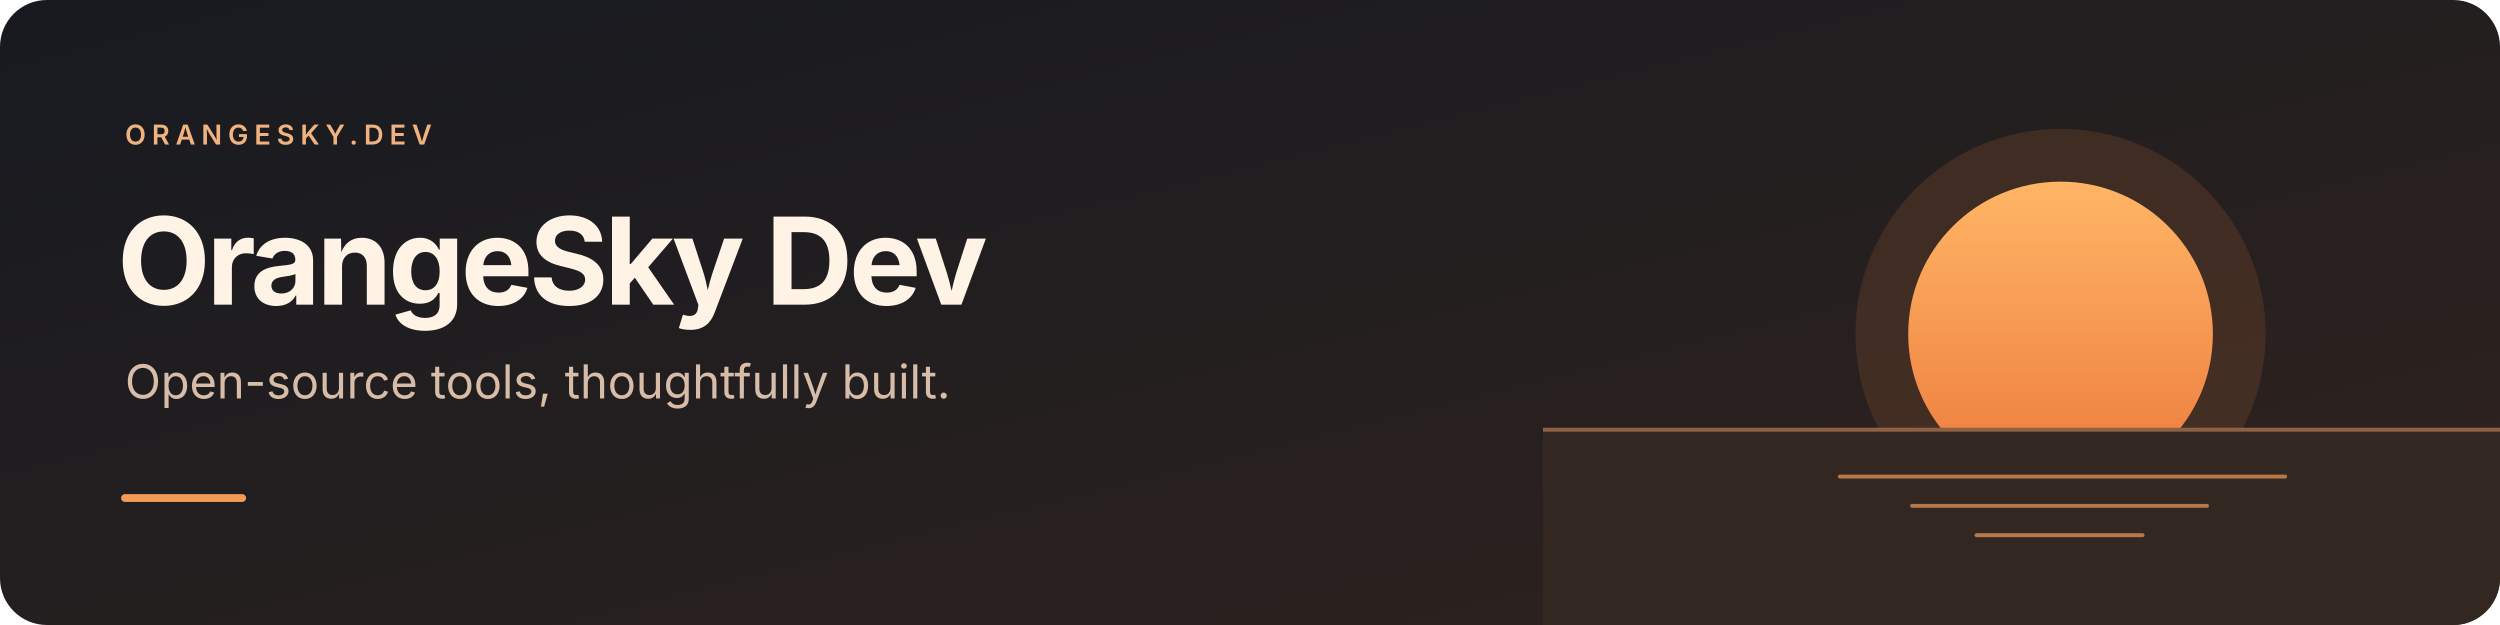
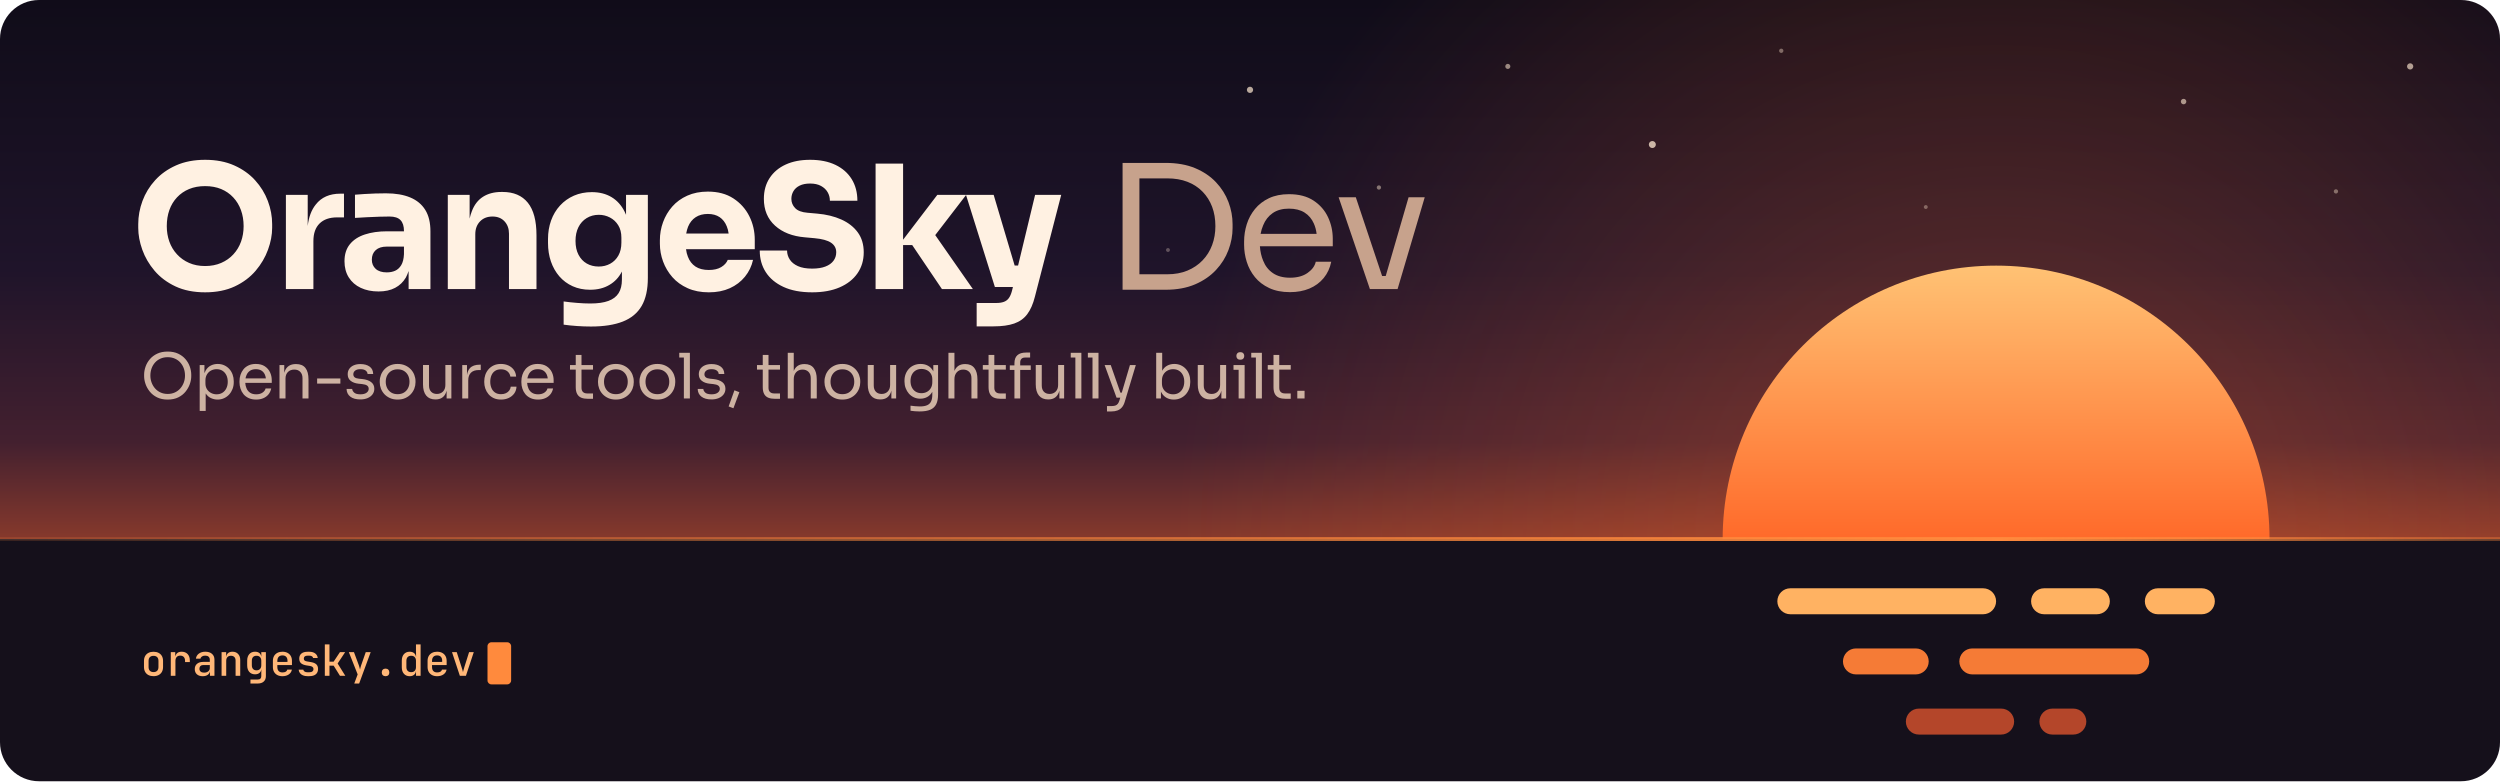
- <svg xmlns="http://www.w3.org/2000/svg" width="1280" height="320" viewBox="0 0 1280 320" role="img" aria-labelledby="title desc">
+ <svg xmlns="http://www.w3.org/2000/svg" width="1280" height="400" viewBox="0 0 1280 400" role="img" aria-labelledby="title desc">
  <defs>
-     <linearGradient id="sky" x1="0" y1="0" x2="1" y2="1">
-       <stop offset="0" stop-color="#171a20" />
-       <stop offset="1" stop-color="#30231f" />
+     <linearGradient id="sky" x1="0" y1="0" x2="0" y2="276" gradientUnits="userSpaceOnUse">
+       <stop offset="0" stop-color="#100c19" />
+       <stop offset="0.5" stop-color="#1f142a" />
+       <stop offset="0.82" stop-color="#43202f" />
+       <stop offset="1" stop-color="#86392c" />
    </linearGradient>
-     <linearGradient id="sun" x1="0" y1="0" x2="0" y2="1">
-       <stop offset="0" stop-color="#ffb566" />
-       <stop offset="1" stop-color="#ed7a3c" />
+     <radialGradient id="glow" cx="1022" cy="276" r="420" gradientUnits="userSpaceOnUse">
+       <stop offset="0" stop-color="#ff6a2a" stop-opacity="0.32" />
+       <stop offset="1" stop-color="#ff6a2a" stop-opacity="0" />
+     </radialGradient>
+     <linearGradient id="sun" x1="0" y1="136" x2="0" y2="276" gradientUnits="userSpaceOnUse">
+       <stop offset="0" stop-color="#ffc274" />
+       <stop offset="1" stop-color="#ff6a2a" />
+     </linearGradient>
+     <linearGradient id="horizon" x1="0" y1="0" x2="1280" y2="0" gradientUnits="userSpaceOnUse">
+       <stop offset="0" stop-color="#ff8a3d" stop-opacity="0.15" />
+       <stop offset="0.8" stop-color="#ff8a3d" stop-opacity="1" />
+       <stop offset="1" stop-color="#ff8a3d" stop-opacity="0.35" />
    </linearGradient>
    <clipPath id="frame">
-       <rect width="1280" height="320" rx="24" />
+       <rect width="1280" height="400" rx="20" />
    </clipPath>
  </defs>
  <g clip-path="url(#frame)">
-     <rect width="1280" height="320" fill="url(#sky)" />
-     <circle cx="1055" cy="171" r="105" fill="#b96838" opacity="0.18" />
-     <circle cx="1055" cy="171" r="78" fill="url(#sun)" />
-     <path d="M790 220 H1280 V320 H790 Z" fill="#322821" />
-     <path d="M790 220 H1280" stroke="#8e6144" stroke-width="2" />
-     <path d="M942 244 H1170 M979 259 H1130 M1012 274 H1097" fill="none" stroke="#b87847" stroke-width="2" stroke-linecap="round" />
-     <g font-family="Segoe UI, Inter, Arial, sans-serif">
-       <text x="64" y="74" fill="#f0b27f" font-size="14" font-weight="600" letter-spacing="3">ORANGESKY.DEV</text>
-       <text x="60" y="156" fill="#fff3e6" font-size="62" font-weight="650" letter-spacing="-2">OrangeSky Dev</text>
-       <text x="64" y="204" fill="#d7bda8" font-size="24">Open-source tools, thoughtfully built.</text>
-       <path d="M64 255 H124" stroke="#f39a56" stroke-width="4" stroke-linecap="round" />
+     <rect width="1280" height="276" fill="url(#sky)" />
+     <rect width="1280" height="276" fill="url(#glow)" />
+     <g fill="#ffe9d2">
+       <circle cx="640" cy="46" r="1.6" opacity="0.7" />
+       <circle cx="706" cy="96" r="1.1" opacity="0.45" />
+       <circle cx="772" cy="34" r="1.3" opacity="0.55" />
+       <circle cx="846" cy="74" r="1.8" opacity="0.75" />
+       <circle cx="912" cy="26" r="1.1" opacity="0.4" />
+       <circle cx="1118" cy="52" r="1.4" opacity="0.6" />
+       <circle cx="1196" cy="98" r="1.1" opacity="0.4" />
+       <circle cx="1234" cy="34" r="1.6" opacity="0.65" />
+       <circle cx="986" cy="106" r="1" opacity="0.35" />
+       <circle cx="598" cy="128" r="1" opacity="0.3" />
    </g>
+     <path d="M882 276A140 140 0 0 1 1162 276Z" fill="url(#sun)" />
+     <rect y="276" width="1280" height="124" fill="#15101b" />
+     <rect y="275" width="1280" height="2" fill="url(#horizon)" />
+     <rect x="910" y="301.2" width="112" height="13.3" rx="6.65" fill="#ffb262" />
+     <rect x="1039.92" y="301.2" width="40.32" height="13.3" rx="6.65" fill="#ffb262" />
+     <rect x="1098.16" y="301.2" width="35.84" height="13.3" rx="6.65" fill="#ffb262" />
+     <rect x="943.6" y="332" width="43.9" height="13.3" rx="6.65" fill="#f57b36" />
+     <rect x="1003.18" y="332" width="97.22" height="13.3" rx="6.65" fill="#f57b36" />
+     <rect x="975.8" y="362.8" width="55.44" height="13.3" rx="6.65" fill="#b4462a" />
+     <rect x="1044.18" y="362.8" width="24.02" height="13.3" rx="6.65" fill="#b4462a" />
+     <path d="M105.02 149.67L105.02 149.67Q96.3 149.67 89.84 146.64Q83.37 143.6 79.14 138.63Q74.92 133.66 72.85 127.85Q70.78 122.04 70.78 116.67L70.78 116.67L70.78 114.74Q70.78 108.75 72.94 102.9Q75.1 97.05 79.41 92.3Q83.72 87.54 90.14 84.68Q96.57 81.82 105.02 81.82L105.02 81.82Q113.46 81.82 119.89 84.68Q126.31 87.54 130.62 92.3Q134.94 97.05 137.14 102.9Q139.34 108.75 139.34 114.74L139.34 114.74L139.34 116.67Q139.34 122.04 137.22 127.85Q135.11 133.66 130.89 138.63Q126.66 143.6 120.2 146.64Q113.73 149.67 105.02 149.67M105.02 136.21L105.02 136.21Q109.59 136.21 113.24 134.62Q116.9 133.04 119.49 130.22Q122.09 127.41 123.41 123.71Q124.73 120.02 124.73 115.79L124.73 115.79Q124.73 111.3 123.36 107.56Q122 103.82 119.4 101.05Q116.81 98.28 113.2 96.78Q109.59 95.29 105.02 95.29L105.02 95.29Q100.44 95.29 96.83 96.78Q93.22 98.28 90.63 101.05Q88.03 103.82 86.71 107.56Q85.39 111.3 85.39 115.79L85.39 115.79Q85.39 120.02 86.71 123.71Q88.03 127.41 90.63 130.22Q93.22 133.04 96.83 134.62Q100.44 136.21 105.02 136.21M160.46 148L146.38 148L146.38 99.78L157.55 99.78L157.55 115.7Q158.34 108.84 161.69 104.7L161.69 104.7Q166 99.16 174.27 99.16L174.27 99.16L176.12 99.16L176.12 111.3L172.6 111.3Q166.79 111.3 163.62 114.43Q160.46 117.55 160.46 123.45L160.46 123.45L160.46 148M220.38 148L209.21 148L209.21 138.76Q208.59 140.61 207.8 142.1L207.8 142.1Q205.78 145.54 202.3 147.38Q198.82 149.23 193.81 149.23L193.81 149.23Q188.62 149.23 184.7 147.38Q180.78 145.54 178.58 142.06Q176.38 138.58 176.38 133.74L176.38 133.74Q176.38 128.46 179.11 125.08Q181.84 121.69 186.77 120.06Q191.7 118.43 198.12 118.43L198.12 118.43L206.83 118.43L206.83 118.26Q206.83 114.56 205.07 112.71Q203.31 110.86 199.44 110.86L199.44 110.86Q197.5 110.86 194.34 110.95Q191.17 111.04 187.82 111.22Q184.48 111.39 181.75 111.57L181.75 111.57L181.75 99.69Q183.78 99.51 186.5 99.34Q189.23 99.16 192.14 99.07Q195.04 98.98 197.59 98.98L197.59 98.98Q204.98 98.98 210.04 101.1Q215.1 103.21 217.74 107.48Q220.38 111.74 220.38 118.43L220.38 118.43L220.38 148M206.83 130.14L206.83 126.26L198.03 126.26Q194.34 126.26 192.36 128.07Q190.38 129.87 190.38 132.95L190.38 132.95Q190.38 135.86 192.36 137.66Q194.34 139.46 198.03 139.46L198.03 139.46Q200.41 139.46 202.3 138.63Q204.19 137.79 205.42 135.77Q206.66 133.74 206.83 130.14L206.83 130.14M243.35 148L229.27 148L229.27 99.78L240.45 99.78L240.45 111.92Q240.89 109.9 241.59 108.14L241.59 108.14Q243.44 103.21 247.31 100.74Q251.18 98.28 256.73 98.28L256.73 98.28L257.34 98.28Q265.79 98.28 270.24 103.78Q274.68 109.28 274.68 120.46L274.68 120.46L274.68 148L260.6 148L260.6 119.66Q260.6 115.79 258.31 113.33Q256.02 110.86 252.15 110.86L252.15 110.86Q248.19 110.86 245.77 113.37Q243.35 115.88 243.35 119.93L243.35 119.93L243.35 148M302.58 167.18L302.58 167.18Q299.06 167.18 295.36 166.92Q291.66 166.66 288.58 166.22L288.58 166.22L288.58 154.34Q291.66 154.78 295.4 155.08Q299.14 155.39 302.22 155.39L302.22 155.39Q307.94 155.39 311.51 154.07Q315.07 152.75 316.74 150.07Q318.42 147.38 318.42 143.16L318.42 143.16L318.42 139.02Q316.13 143.51 311.99 145.89L311.99 145.89Q307.86 148.35 302.14 148.35L302.14 148.35Q297.21 148.35 293.2 146.55Q289.2 144.74 286.38 141.49Q283.57 138.23 282.07 133.88Q280.58 129.52 280.58 124.42L280.58 124.42L280.58 122.39Q280.58 117.29 282.16 112.89Q283.74 108.49 286.74 105.23Q289.73 101.98 293.86 100.17Q298 98.37 303.02 98.37L303.02 98.37Q308.82 98.37 313.09 100.92Q317.36 103.47 319.82 108.4L319.82 108.4Q320.18 109.19 320.53 109.98L320.53 109.98L320.53 99.78L331.7 99.78L331.7 142.28Q331.7 151.17 328.54 156.62Q325.37 162.08 318.9 164.63Q312.43 167.18 302.58 167.18M306.54 136.47L306.54 136.47Q309.79 136.47 312.43 135.02Q315.07 133.57 316.61 130.84Q318.15 128.11 318.15 124.24L318.15 124.24L318.15 121.69Q318.15 117.9 316.52 115.31Q314.9 112.71 312.26 111.35Q309.62 109.98 306.62 109.98L306.62 109.98Q303.1 109.98 300.38 111.66Q297.65 113.33 296.15 116.32Q294.66 119.31 294.66 123.36L294.66 123.36Q294.66 127.5 296.2 130.44Q297.74 133.39 300.42 134.93Q303.1 136.47 306.54 136.47M362.94 149.67L362.94 149.67Q356.78 149.67 352.08 147.56Q347.37 145.45 344.24 141.88Q341.12 138.32 339.49 133.88Q337.86 129.43 337.86 124.77L337.86 124.77L337.86 123.01Q337.86 118.17 339.49 113.72Q341.12 109.28 344.2 105.76Q347.28 102.24 351.9 100.17Q356.52 98.1 362.42 98.1L362.42 98.1Q370.16 98.1 375.48 101.58Q380.81 105.06 383.62 110.64Q386.44 116.23 386.44 122.83L386.44 122.83L386.44 127.58L351.24 127.58Q351.5 129.7 352.21 131.46L352.21 131.46Q353.44 134.71 356.08 136.47Q358.72 138.23 362.94 138.23L362.94 138.23Q366.82 138.23 369.28 136.74Q371.74 135.24 372.62 133.04L372.62 133.04L385.56 133.04Q384.5 137.88 381.42 141.66Q378.34 145.45 373.68 147.56Q369.02 149.67 362.94 149.67M351.33 119.58L351.33 119.58L373.06 119.58Q372.8 117.55 372.1 115.88L372.1 115.88Q370.86 112.8 368.44 111.17Q366.02 109.54 362.42 109.54L362.42 109.54Q358.72 109.54 356.17 111.22Q353.62 112.89 352.3 116.06L352.3 116.06Q351.68 117.64 351.33 119.58M415.83 149.67L415.83 149.67Q407.12 149.67 401.14 146.9Q395.15 144.13 392.07 139.33Q388.99 134.54 388.99 128.29L388.99 128.29L402.98 128.29Q402.98 130.75 404.35 132.86Q405.71 134.98 408.53 136.25Q411.34 137.53 415.83 137.53L415.83 137.53Q419.88 137.53 422.61 136.47Q425.34 135.42 426.74 133.52Q428.15 131.63 428.15 129.17L428.15 129.17Q428.15 126.09 425.51 124.28Q422.87 122.48 416.98 121.95L416.98 121.95L412.14 121.51Q402.54 120.72 396.82 115.53Q391.1 110.34 391.1 101.8L391.1 101.8Q391.1 95.64 394.05 91.15Q397 86.66 402.28 84.24Q407.56 81.82 414.78 81.82L414.78 81.82Q422.34 81.82 427.76 84.42Q433.17 87.02 436.07 91.72Q438.98 96.43 438.98 102.77L438.98 102.77L424.9 102.77Q424.9 100.39 423.75 98.41Q422.61 96.43 420.36 95.2Q418.12 93.97 414.78 93.97L414.78 93.97Q411.61 93.97 409.45 95.02Q407.3 96.08 406.24 97.88Q405.18 99.69 405.18 101.8L405.18 101.8Q405.18 104.53 407.12 106.55Q409.06 108.58 413.46 108.93L413.46 108.93L418.38 109.37Q425.42 109.98 430.79 112.4Q436.16 114.82 439.2 119Q442.23 123.18 442.23 129.17L442.23 129.17Q442.23 135.33 439.02 139.95Q435.81 144.57 429.91 147.12Q424.02 149.67 415.83 149.67M498.11 148L482.27 148L467.05 125.47L462.38 125.47L462.38 148L448.3 148L448.3 83.76L462.38 83.76L462.38 122.74L479.9 99.78L494.68 99.78L478.84 120.37L498.11 148M508.67 167.1L500.05 167.1L500.05 155.13L510.08 155.13Q512.37 155.13 513.95 154.56Q515.54 153.98 516.5 152.66Q517.47 151.34 518.09 149.06L518.09 149.06L518.62 146.94L509.38 146.94L494.59 99.78L508.76 99.78L519.5 135.94L521.26 135.94L529.97 99.78L543.34 99.78L529.88 151.87Q528.47 157.5 525.96 160.85Q523.46 164.19 519.28 165.64Q515.1 167.1 508.67 167.1L508.67 167.1" fill="#fff1e2" />
+     <path d="M596.76 148.35L574.76 148.35L574.76 83.41L596.76 83.41Q605.47 83.41 611.9 86.09Q618.32 88.78 622.59 93.31Q626.86 97.84 628.97 103.43Q631.08 109.02 631.08 114.82L631.08 114.82L631.08 116.76Q631.08 122.39 628.97 128.02Q626.86 133.66 622.59 138.23Q618.32 142.81 611.9 145.58Q605.47 148.35 596.76 148.35L596.76 148.35M597.64 91.33L583.38 91.33L583.38 140.43L597.64 140.43Q603.45 140.43 607.98 138.54Q612.51 136.65 615.72 133.3Q618.94 129.96 620.61 125.47Q622.28 120.98 622.28 115.79L622.28 115.79Q622.28 110.34 620.61 105.89Q618.94 101.45 615.72 98.15Q612.51 94.85 607.98 93.09Q603.45 91.33 597.64 91.33L597.64 91.33M660.47 149.58L660.47 149.58Q654.31 149.58 649.82 147.47Q645.34 145.36 642.52 141.88Q639.7 138.41 638.34 134.1Q636.98 129.78 636.98 125.3L636.98 125.3L636.98 123.71Q636.98 119.14 638.34 114.82Q639.7 110.51 642.52 107.04Q645.34 103.56 649.69 101.49Q654.05 99.42 659.94 99.42L659.94 99.42Q667.6 99.42 672.57 102.72Q677.54 106.02 679.96 111.22Q682.38 116.41 682.38 122.3L682.38 122.3L682.38 126.09L645.07 126.09Q645.34 130.14 646.74 133.48L646.74 133.48Q648.33 137.53 651.76 139.86Q655.19 142.19 660.47 142.19L660.47 142.19Q666.02 142.19 669.49 139.73Q672.97 137.26 673.67 134.01L673.67 134.01L681.59 134.01Q680.62 138.85 677.72 142.37Q674.82 145.89 670.42 147.74Q666.02 149.58 660.47 149.58M645.42 119.75L645.42 119.75L674.11 119.75Q673.76 116.85 672.7 114.47L672.7 114.47Q671.12 110.86 667.95 108.84Q664.78 106.82 659.94 106.82L659.94 106.82Q654.93 106.82 651.63 109.1Q648.33 111.39 646.74 115.35L646.74 115.35Q645.86 117.38 645.42 119.75M715.56 148L701.39 148L685.38 101.01L694.18 101.01L707.64 141.31L709.49 141.31L721.19 101.01L729.46 101.01L715.56 148" fill="#c7a28c" />
+     <path d="M85.86 204.58L85.86 204.58Q82.72 204.58 80.45 203.46Q78.18 202.34 76.7 200.51Q75.23 198.69 74.51 196.61Q73.79 194.53 73.79 192.61L73.79 192.61L73.79 191.9Q73.79 189.82 74.53 187.71Q75.26 185.6 76.77 183.86Q78.27 182.11 80.53 181.06Q82.78 180 85.86 180L85.86 180Q88.93 180 91.18 181.06Q93.44 182.11 94.94 183.86Q96.45 185.6 97.18 187.71Q97.92 189.82 97.92 191.9L97.92 191.9L97.92 192.61Q97.92 194.53 97.2 196.61Q96.48 198.69 95.01 200.51Q93.54 202.34 91.26 203.46Q88.99 204.58 85.86 204.58M85.86 201.7L85.86 201.7Q87.9 201.7 89.55 200.93Q91.2 200.16 92.35 198.83Q93.5 197.5 94.11 195.82Q94.72 194.14 94.72 192.29L94.72 192.29Q94.72 190.34 94.11 188.64Q93.5 186.94 92.35 185.65Q91.2 184.35 89.55 183.62Q87.9 182.88 85.86 182.88L85.86 182.88Q83.81 182.88 82.16 183.62Q80.51 184.35 79.36 185.65Q78.21 186.94 77.6 188.64Q76.99 190.34 76.99 192.29L76.99 192.29Q76.99 194.14 77.6 195.82Q78.21 197.5 79.36 198.83Q80.51 200.16 82.16 200.93Q83.81 201.7 85.86 201.7M105.31 210.4L102.24 210.4L102.24 186.91L104.67 186.91L104.67 191.07Q104.93 190.34 105.28 189.73L105.28 189.73Q106.27 188 107.9 187.17Q109.54 186.34 111.46 186.34L111.46 186.34Q113.31 186.34 114.83 187.04Q116.35 187.74 117.44 188.96Q118.53 190.18 119.1 191.78Q119.68 193.38 119.68 195.17L119.68 195.17L119.68 195.74Q119.68 197.54 119.07 199.14Q118.46 200.74 117.36 201.95Q116.26 203.17 114.74 203.87Q113.22 204.58 111.39 204.58Q109.57 204.58 107.9 203.78L107.9 203.78Q106.37 203.04 105.31 201.44L105.31 201.44L105.31 210.4M110.91 201.89L110.91 201.89Q112.64 201.89 113.92 201.07Q115.2 200.26 115.9 198.8Q116.61 197.34 116.61 195.46L116.61 195.46Q116.61 193.54 115.9 192.1Q115.2 190.66 113.92 189.84Q112.64 189.02 110.91 189.02L110.91 189.02Q109.38 189.02 108.06 189.71Q106.75 190.4 105.97 191.7Q105.18 192.99 105.18 194.82L105.18 194.82L105.18 196.29Q105.18 198.05 105.98 199.3Q106.78 200.54 108.1 201.22Q109.41 201.89 110.91 201.89M131.17 204.58L131.17 204.58Q128.93 204.58 127.3 203.81Q125.66 203.04 124.64 201.78Q123.62 200.51 123.12 198.94Q122.62 197.38 122.62 195.74L122.62 195.74L122.62 195.17Q122.62 193.5 123.12 191.94Q123.62 190.37 124.64 189.1Q125.66 187.84 127.25 187.09Q128.83 186.34 130.98 186.34L130.98 186.34Q133.76 186.34 135.57 187.54Q137.38 188.74 138.26 190.62Q139.14 192.51 139.14 194.66L139.14 194.66L139.14 196.03L125.57 196.03Q125.66 197.5 126.18 198.72L126.18 198.72Q126.75 200.19 128 201.04Q129.25 201.89 131.17 201.89L131.17 201.89Q133.18 201.89 134.45 200.99Q135.71 200.1 135.97 198.91L135.97 198.91L138.85 198.91Q138.5 200.67 137.44 201.95Q136.38 203.23 134.78 203.9Q133.18 204.58 131.17 204.58M125.7 193.73L125.7 193.73L136.13 193.73Q136 192.67 135.62 191.81L135.62 191.81Q135.04 190.5 133.89 189.76Q132.74 189.02 130.98 189.02L130.98 189.02Q129.15 189.02 127.95 189.86Q126.75 190.69 126.18 192.13L126.18 192.13Q125.86 192.86 125.7 193.73M146.18 204L143.1 204L143.1 186.91L145.54 186.91L145.54 190.91Q145.66 190.4 145.86 189.95L145.86 189.95Q146.53 188.22 147.94 187.31Q149.34 186.4 151.49 186.4L151.49 186.4L151.62 186.4Q154.85 186.4 156.4 188.42Q157.95 190.43 157.95 194.24L157.95 194.24L157.95 204L154.88 204L154.88 193.6Q154.88 191.62 153.76 190.42Q152.64 189.22 150.69 189.22L150.69 189.22Q148.67 189.22 147.42 190.46Q146.18 191.71 146.18 193.79L146.18 193.79L146.18 204M174.27 196.42L162.37 196.42L162.37 193.79L174.27 193.79L174.27 196.42M184.54 204.51L184.54 204.51Q181.18 204.51 179.34 203.07Q177.5 201.63 177.44 199.14L177.44 199.14L180.32 199.14Q180.38 200.13 181.33 201.01Q182.27 201.89 184.54 201.89L184.54 201.89Q186.59 201.89 187.68 201.07Q188.77 200.26 188.77 199.07L188.77 199.07Q188.77 198.02 187.97 197.42Q187.17 196.83 185.38 196.64L185.38 196.64L183.52 196.45Q181.09 196.19 179.55 194.99Q178.02 193.79 178.02 191.62L178.02 191.62Q178.02 189.98 178.85 188.82Q179.68 187.65 181.15 187.02Q182.62 186.4 184.54 186.4L184.54 186.4Q187.42 186.4 189.22 187.68Q191.01 188.96 191.07 191.49L191.07 191.49L188.19 191.49Q188.16 190.46 187.25 189.74Q186.34 189.02 184.54 189.02L184.54 189.02Q182.75 189.02 181.82 189.76Q180.9 190.5 180.9 191.62L180.9 191.62Q180.9 192.58 181.55 193.15Q182.21 193.73 183.71 193.89L183.71 193.89L185.57 194.08Q188.32 194.37 189.98 195.6Q191.65 196.83 191.65 199.07L191.65 199.07Q191.65 200.67 190.74 201.9Q189.82 203.14 188.22 203.82Q186.62 204.51 184.54 204.51M203.58 204.58L203.58 204.58Q201.34 204.58 199.65 203.81Q197.95 203.04 196.78 201.78Q195.62 200.51 195.02 198.94Q194.43 197.38 194.43 195.74L194.43 195.74L194.43 195.17Q194.43 193.54 195.04 191.95Q195.65 190.37 196.83 189.1Q198.02 187.84 199.71 187.09Q201.41 186.34 203.58 186.34L203.58 186.34Q205.76 186.34 207.46 187.09Q209.15 187.84 210.34 189.1Q211.52 190.37 212.13 191.95Q212.74 193.54 212.74 195.17L212.74 195.17L212.74 195.74Q212.74 197.38 212.14 198.94Q211.55 200.51 210.38 201.78Q209.22 203.04 207.52 203.81Q205.82 204.58 203.58 204.58M203.58 201.82L203.58 201.82Q205.5 201.82 206.86 200.98Q208.22 200.13 208.94 198.69Q209.66 197.25 209.66 195.46L209.66 195.46Q209.66 193.63 208.93 192.19Q208.19 190.75 206.83 189.92Q205.47 189.09 203.58 189.09L203.58 189.09Q201.73 189.09 200.35 189.92Q198.98 190.75 198.24 192.19Q197.5 193.63 197.5 195.46L197.5 195.46Q197.5 197.25 198.22 198.69Q198.94 200.13 200.3 200.98Q201.66 201.82 203.58 201.82M223.01 204.51L222.88 204.51Q219.84 204.51 218.21 202.53Q216.58 200.54 216.58 196.8L216.58 196.8L216.58 186.88L219.65 186.88L219.65 197.41Q219.65 199.42 220.74 200.56Q221.82 201.7 223.68 201.7L223.68 201.7Q225.6 201.7 226.82 200.46Q228.03 199.23 228.03 197.09L228.03 197.09L228.03 186.88L231.1 186.88L231.1 204L228.67 204L228.67 200.03Q228.54 200.51 228.38 200.93L228.38 200.93Q227.71 202.69 226.38 203.6Q225.06 204.51 223.01 204.51L223.01 204.51M239.74 204L236.67 204L236.67 186.91L239.1 186.91L239.1 192.03Q239.42 189.73 240.64 188.45L240.64 188.45Q242.27 186.72 245.57 186.72L245.57 186.72L246.14 186.72L246.14 189.47L245.06 189.47Q242.5 189.47 241.12 190.83Q239.74 192.19 239.74 194.75L239.74 194.75L239.74 204M256.54 204.58L256.54 204.58Q254.34 204.58 252.72 203.81Q251.1 203.04 250.05 201.74Q248.99 200.45 248.46 198.88Q247.94 197.31 247.94 195.74L247.94 195.74L247.94 195.17Q247.94 193.54 248.46 191.97Q248.99 190.4 250.06 189.14Q251.14 187.87 252.74 187.1Q254.34 186.34 256.48 186.34L256.48 186.34Q258.62 186.34 260.34 187.14Q262.05 187.94 263.09 189.39Q264.13 190.85 264.26 192.83L264.26 192.83L261.31 192.83Q261.09 191.23 259.84 190.16Q258.59 189.09 256.48 189.09L256.48 189.09Q254.66 189.09 253.44 189.92Q252.22 190.75 251.62 192.19Q251.01 193.63 251.01 195.46L251.01 195.46Q251.01 197.22 251.62 198.67Q252.22 200.13 253.46 200.98Q254.69 201.82 256.54 201.82L256.54 201.82Q257.98 201.82 259.04 201.31Q260.1 200.8 260.74 199.94Q261.38 199.07 261.5 197.98L261.5 197.98L264.45 197.98Q264.35 200 263.28 201.47Q262.21 202.94 260.46 203.76Q258.72 204.58 256.54 204.58M275.49 204.58L275.49 204.58Q273.25 204.58 271.62 203.81Q269.98 203.04 268.96 201.78Q267.94 200.51 267.44 198.94Q266.94 197.38 266.94 195.74L266.94 195.74L266.94 195.17Q266.94 193.5 267.44 191.94Q267.94 190.37 268.96 189.1Q269.98 187.84 271.57 187.09Q273.15 186.34 275.3 186.34L275.3 186.34Q278.08 186.34 279.89 187.54Q281.7 188.74 282.58 190.62Q283.46 192.51 283.46 194.66L283.46 194.66L283.46 196.03L269.89 196.03Q269.98 197.5 270.5 198.72L270.5 198.72Q271.07 200.19 272.32 201.04Q273.57 201.89 275.49 201.89L275.49 201.89Q277.5 201.89 278.77 200.99Q280.03 200.1 280.29 198.91L280.29 198.91L283.17 198.91Q282.82 200.67 281.76 201.95Q280.7 203.23 279.1 203.9Q277.5 204.58 275.49 204.58M270.02 193.73L270.02 193.73L280.45 193.73Q280.32 192.67 279.94 191.81L279.94 191.81Q279.36 190.5 278.21 189.76Q277.06 189.02 275.3 189.02L275.3 189.02Q273.47 189.02 272.27 189.86Q271.07 190.69 270.5 192.13L270.5 192.13Q270.18 192.86 270.02 193.73M303.62 204.19L300.99 204.19Q299.07 204.19 297.68 203.65Q296.29 203.1 295.54 201.78Q294.78 200.45 294.78 198.18L294.78 198.18L294.78 189.22L291.84 189.22L291.84 186.91L294.78 186.91L294.78 181.73L297.73 181.73L297.73 186.91L303.62 186.91L303.62 189.22L297.73 189.22L297.73 198.56Q297.73 199.94 298.48 200.69Q299.23 201.44 300.61 201.44L300.61 201.44L303.62 201.44L303.62 204.19M315.33 204.58L315.33 204.58Q313.09 204.58 311.39 203.81Q309.7 203.04 308.53 201.78Q307.36 200.51 306.77 198.94Q306.18 197.38 306.18 195.74L306.18 195.74L306.18 195.17Q306.18 193.54 306.78 191.95Q307.39 190.37 308.58 189.1Q309.76 187.84 311.46 187.09Q313.15 186.34 315.33 186.34L315.33 186.34Q317.5 186.34 319.2 187.09Q320.9 187.84 322.08 189.1Q323.26 190.37 323.87 191.95Q324.48 193.54 324.48 195.17L324.48 195.17L324.48 195.74Q324.48 197.38 323.89 198.94Q323.3 200.51 322.13 201.78Q320.96 203.04 319.26 203.81Q317.57 204.58 315.33 204.58M315.33 201.82L315.33 201.82Q317.25 201.82 318.61 200.98Q319.97 200.13 320.69 198.69Q321.41 197.25 321.41 195.46L321.41 195.46Q321.41 193.63 320.67 192.19Q319.94 190.75 318.58 189.92Q317.22 189.09 315.33 189.09L315.33 189.09Q313.47 189.09 312.1 189.92Q310.72 190.75 309.98 192.19Q309.25 193.63 309.25 195.46L309.25 195.46Q309.25 197.25 309.97 198.69Q310.69 200.13 312.05 200.98Q313.41 201.82 315.33 201.82M336.58 204.58L336.58 204.58Q334.34 204.58 332.64 203.81Q330.94 203.04 329.78 201.78Q328.61 200.51 328.02 198.94Q327.42 197.38 327.42 195.74L327.42 195.74L327.42 195.17Q327.42 193.54 328.03 191.95Q328.64 190.37 329.82 189.1Q331.01 187.84 332.7 187.09Q334.4 186.34 336.58 186.34L336.58 186.34Q338.75 186.34 340.45 187.09Q342.14 187.84 343.33 189.1Q344.51 190.37 345.12 191.95Q345.73 193.54 345.73 195.17L345.73 195.17L345.73 195.74Q345.73 197.38 345.14 198.94Q344.54 200.51 343.38 201.78Q342.21 203.04 340.51 203.81Q338.82 204.58 336.58 204.58M336.58 201.82L336.58 201.82Q338.5 201.82 339.86 200.98Q341.22 200.13 341.94 198.69Q342.66 197.25 342.66 195.46L342.66 195.46Q342.66 193.63 341.92 192.19Q341.18 190.75 339.82 189.92Q338.46 189.09 336.58 189.09L336.58 189.09Q334.72 189.09 333.34 189.92Q331.97 190.75 331.23 192.19Q330.5 193.63 330.5 195.46L330.5 195.46Q330.5 197.25 331.22 198.69Q331.94 200.13 333.3 200.98Q334.66 201.82 336.58 201.82M353.22 204L350.14 204L350.14 183.07L347.78 183.07L347.78 180.64L353.22 180.64L353.22 204M364.32 204.51L364.32 204.51Q360.96 204.51 359.12 203.07Q357.28 201.63 357.22 199.14L357.22 199.14L360.1 199.14Q360.16 200.13 361.1 201.01Q362.05 201.89 364.32 201.89L364.32 201.89Q366.37 201.89 367.46 201.07Q368.54 200.26 368.54 199.07L368.54 199.07Q368.54 198.02 367.74 197.42Q366.94 196.83 365.15 196.64L365.15 196.64L363.3 196.45Q360.86 196.19 359.33 194.99Q357.79 193.79 357.79 191.62L357.79 191.62Q357.79 189.98 358.62 188.82Q359.46 187.65 360.93 187.02Q362.4 186.4 364.32 186.4L364.32 186.4Q367.2 186.4 368.99 187.68Q370.78 188.96 370.85 191.49L370.85 191.49L367.97 191.49Q367.94 190.46 367.02 189.74Q366.11 189.02 364.32 189.02L364.32 189.02Q362.53 189.02 361.6 189.76Q360.67 190.5 360.67 191.62L360.67 191.62Q360.67 192.58 361.33 193.15Q361.98 193.73 363.49 193.89L363.49 193.89L365.34 194.08Q368.1 194.37 369.76 195.6Q371.42 196.83 371.42 199.07L371.42 199.07Q371.42 200.67 370.51 201.9Q369.6 203.14 368 203.82Q366.4 204.51 364.32 204.51M378.56 200.8L375.52 209.02L373.06 208.1L376.03 199.84L378.56 200.8M399.36 204.19L396.74 204.19Q394.82 204.19 393.42 203.65Q392.03 203.1 391.28 201.78Q390.53 200.45 390.53 198.18L390.53 198.18L390.53 189.22L387.58 189.22L387.58 186.91L390.53 186.91L390.53 181.73L393.47 181.73L393.47 186.91L399.36 186.91L399.36 189.22L393.47 189.22L393.47 198.56Q393.47 199.94 394.22 200.69Q394.98 201.44 396.35 201.44L396.35 201.44L399.36 201.44L399.36 204.19M406.4 204L403.33 204L403.33 180.64L406.4 180.64L406.4 189.92Q407.07 188.29 408.32 187.39L408.32 187.39Q409.7 186.4 411.84 186.4L411.84 186.4L411.97 186.4Q415.04 186.4 416.61 188.43Q418.18 190.46 418.18 194.24L418.18 194.24L418.18 204L415.1 204L415.1 193.6Q415.1 191.52 413.94 190.37Q412.77 189.22 410.91 189.22L410.91 189.22Q408.86 189.22 407.63 190.58Q406.4 191.94 406.4 194.14L406.4 194.14L406.4 204M431.3 204.58L431.3 204.58Q429.06 204.58 427.36 203.81Q425.66 203.04 424.5 201.78Q423.33 200.51 422.74 198.94Q422.14 197.38 422.14 195.74L422.14 195.74L422.14 195.17Q422.14 193.54 422.75 191.95Q423.36 190.37 424.54 189.1Q425.73 187.84 427.42 187.09Q429.12 186.34 431.3 186.34L431.3 186.34Q433.47 186.34 435.17 187.09Q436.86 187.84 438.05 189.1Q439.23 190.37 439.84 191.95Q440.45 193.54 440.45 195.17L440.45 195.17L440.45 195.74Q440.45 197.38 439.86 198.94Q439.26 200.51 438.1 201.78Q436.93 203.04 435.23 203.81Q433.54 204.58 431.3 204.58M431.3 201.82L431.3 201.82Q433.22 201.82 434.58 200.98Q435.94 200.13 436.66 198.69Q437.38 197.25 437.38 195.46L437.38 195.46Q437.38 193.63 436.64 192.19Q435.9 190.75 434.54 189.92Q433.18 189.09 431.3 189.09L431.3 189.09Q429.44 189.09 428.06 189.92Q426.69 190.75 425.95 192.19Q425.22 193.63 425.22 195.46L425.22 195.46Q425.22 197.25 425.94 198.69Q426.66 200.13 428.02 200.98Q429.38 201.82 431.3 201.82M450.72 204.51L450.59 204.51Q447.55 204.51 445.92 202.53Q444.29 200.54 444.29 196.8L444.29 196.8L444.29 186.88L447.36 186.88L447.36 197.41Q447.36 199.42 448.45 200.56Q449.54 201.7 451.39 201.7L451.39 201.7Q453.31 201.7 454.53 200.46Q455.74 199.23 455.74 197.09L455.74 197.09L455.74 186.88L458.82 186.88L458.82 204L456.38 204L456.38 200.03Q456.26 200.51 456.1 200.93L456.1 200.93Q455.42 202.69 454.1 203.6Q452.77 204.51 450.72 204.51L450.72 204.51M470.85 210.66L470.85 210.66Q469.66 210.66 468.46 210.56Q467.26 210.46 466.18 210.3L466.18 210.3L466.18 207.71Q467.33 207.87 468.59 207.98Q469.86 208.1 470.98 208.1L470.98 208.1Q473.31 208.1 474.7 207.47Q476.1 206.85 476.72 205.52Q477.34 204.19 477.34 202.11L477.34 202.11L477.34 200.61Q477.31 200.67 477.28 200.7L477.28 200.7Q476.29 202.43 474.7 203.28Q473.12 204.13 471.2 204.13L471.2 204.13Q469.41 204.13 467.92 203.44Q466.43 202.75 465.36 201.54Q464.29 200.32 463.7 198.74Q463.1 197.15 463.1 195.39L463.1 195.39L463.1 194.82Q463.1 193.02 463.71 191.47Q464.32 189.92 465.41 188.77Q466.5 187.62 468.02 186.98Q469.54 186.34 471.36 186.34L471.36 186.34Q473.5 186.34 475.14 187.25Q476.77 188.16 477.73 189.89L477.73 189.89Q477.79 190.05 477.86 190.18L477.86 190.18L477.86 186.91L480.29 186.91L480.29 201.98Q480.29 205.06 479.34 206.96Q478.4 208.86 476.34 209.76Q474.27 210.66 470.85 210.66M471.78 201.31L471.78 201.31Q473.31 201.31 474.58 200.64Q475.84 199.97 476.59 198.7Q477.34 197.44 477.34 195.68L477.34 195.68L477.34 194.21Q477.34 192.48 476.56 191.3Q475.78 190.11 474.53 189.5Q473.28 188.9 471.81 188.9L471.81 188.9Q470.14 188.9 468.86 189.66Q467.58 190.43 466.88 191.82Q466.18 193.22 466.18 195.1Q466.18 196.99 466.9 198.4Q467.62 199.81 468.88 200.56Q470.14 201.31 471.78 201.31M488.67 204L485.6 204L485.6 180.64L488.67 180.64L488.67 189.92Q489.34 188.29 490.59 187.39L490.59 187.39Q491.97 186.4 494.11 186.4L494.11 186.4L494.24 186.4Q497.31 186.4 498.88 188.43Q500.45 190.46 500.45 194.24L500.45 194.24L500.45 204L497.38 204L497.38 193.6Q497.38 191.52 496.21 190.37Q495.04 189.22 493.18 189.22L493.18 189.22Q491.14 189.22 489.9 190.58Q488.67 191.94 488.67 194.14L488.67 194.14L488.67 204M514.98 204.19L512.35 204.19Q510.43 204.19 509.04 203.65Q507.65 203.1 506.9 201.78Q506.14 200.45 506.14 198.18L506.14 198.18L506.14 189.22L503.2 189.22L503.2 186.91L506.14 186.91L506.14 181.73L509.09 181.73L509.09 186.91L514.98 186.91L514.98 189.22L509.09 189.22L509.09 198.56Q509.09 199.94 509.84 200.69Q510.59 201.44 511.97 201.44L511.97 201.44L514.98 201.44L514.98 204.19M522.34 204L519.39 204L519.39 189.41L517.02 189.41L517.02 187.1L519.39 187.1L519.39 186.05Q519.39 183.2 520.9 181.86Q522.4 180.51 525.31 180.51L525.31 180.51L527.42 180.51L527.42 183.07L524.8 183.07Q523.62 183.07 522.98 183.73Q522.34 184.38 522.34 185.54L522.34 185.54L522.34 187.1L527.74 187.1L527.74 189.41L522.34 189.41L522.34 204M536.74 204.51L536.61 204.51Q533.57 204.51 531.94 202.53Q530.3 200.54 530.3 196.8L530.3 196.8L530.3 186.88L533.38 186.88L533.38 197.41Q533.38 199.42 534.46 200.56Q535.55 201.7 537.41 201.7L537.41 201.7Q539.33 201.7 540.54 200.46Q541.76 199.23 541.76 197.09L541.76 197.09L541.76 186.88L544.83 186.88L544.83 204L542.4 204L542.4 200.03Q542.27 200.51 542.11 200.93L542.11 200.93Q541.44 202.69 540.11 203.6Q538.78 204.51 536.74 204.51L536.74 204.51M553.66 204L550.59 204L550.59 183.07L548.22 183.07L548.22 180.64L553.66 180.64L553.66 204M562.43 204L559.36 204L559.36 183.07L556.99 183.07L556.99 180.64L562.43 180.64L562.43 204M569.06 210.66L566.78 210.66L566.78 207.9L569.25 207.9Q570.34 207.9 571.09 207.63Q571.84 207.36 572.34 206.72Q572.83 206.08 573.15 205.02L573.15 205.02L573.57 203.62L571.68 203.62L565.57 186.91L568.7 186.91L573.66 201.06L574.34 201.06L578.53 186.91L581.54 186.91L575.84 205.82Q575.33 207.52 574.4 208.59Q573.47 209.66 572.14 210.16Q570.82 210.66 569.06 210.66L569.06 210.66M600.99 204.58L600.99 204.58Q598.88 204.58 597.23 203.65Q595.58 202.72 594.62 200.93L594.62 200.93Q594.5 200.74 594.4 200.48L594.4 200.48L594.4 204L591.97 204L591.97 180.64L595.04 180.64L595.04 189.86Q595.04 189.82 595.07 189.79L595.07 189.79Q596.06 188.03 597.68 187.18Q599.3 186.34 601.25 186.34L601.25 186.34Q603.07 186.34 604.58 187.02Q606.08 187.71 607.17 188.91Q608.26 190.11 608.83 191.7Q609.41 193.28 609.41 195.1L609.41 195.1L609.41 195.68Q609.41 197.5 608.82 199.1Q608.22 200.7 607.1 201.94Q605.98 203.17 604.43 203.87Q602.88 204.58 600.99 204.58M600.64 201.89L600.64 201.89Q602.37 201.89 603.65 201.06Q604.93 200.22 605.63 198.77Q606.34 197.31 606.34 195.39Q606.34 193.47 605.62 192.03Q604.9 190.59 603.62 189.81Q602.34 189.02 600.64 189.02L600.64 189.02Q599.1 189.02 597.79 189.71Q596.48 190.4 595.7 191.7Q594.91 192.99 594.91 194.82L594.91 194.82L594.91 196.29Q594.91 198.05 595.71 199.3Q596.51 200.54 597.82 201.22Q599.14 201.89 600.64 201.89M619.68 204.51L619.55 204.51Q616.51 204.51 614.88 202.53Q613.25 200.54 613.25 196.8L613.25 196.8L613.25 186.88L616.32 186.88L616.32 197.41Q616.32 199.42 617.41 200.56Q618.5 201.7 620.35 201.7L620.35 201.7Q622.27 201.7 623.49 200.46Q624.7 199.23 624.7 197.09L624.7 197.09L624.7 186.88L627.78 186.88L627.78 204L625.34 204L625.34 200.03Q625.22 200.51 625.06 200.93L625.06 200.93Q624.38 202.69 623.06 203.6Q621.73 204.51 619.68 204.51L619.68 204.51M637.25 204L634.18 204L634.18 189.34L631.55 189.34L631.55 186.91L637.25 186.91L637.25 204M635.04 184.16Q634.02 184.16 633.52 183.62Q633.02 183.07 633.02 182.24Q633.02 181.41 633.52 180.86Q634.02 180.32 635.04 180.32Q636.06 180.32 636.56 180.86Q637.06 181.41 637.06 182.24Q637.06 183.07 636.56 183.62Q636.06 184.16 635.04 184.16M646.08 204L643.01 204L643.01 183.07L640.64 183.07L640.64 180.64L646.08 180.64L646.08 204M660.86 204.19L658.24 204.19Q656.32 204.19 654.93 203.65Q653.54 203.1 652.78 201.78Q652.03 200.45 652.03 198.18L652.03 198.18L652.03 189.22L649.09 189.22L649.09 186.91L652.03 186.91L652.03 181.73L654.98 181.73L654.98 186.91L660.86 186.91L660.86 189.22L654.98 189.22L654.98 198.56Q654.98 199.94 655.73 200.69Q656.48 201.44 657.86 201.44L657.86 201.44L660.86 201.44L660.86 204.19M667.94 204L664.22 204L664.22 200.1L667.94 200.1L667.94 204" fill="#cdb2a2" />
+     <path d="M78.6 346.2L78.6 346.2Q77.1 346.2 76 345.63Q74.9 345.05 74.31 344Q73.72 342.94 73.72 341.51L73.72 341.51L73.72 338.39Q73.72 336.94 74.31 335.89Q74.9 334.85 76 334.27Q77.1 333.7 78.6 333.7L78.6 333.7Q80.1 333.7 81.2 334.27Q82.3 334.85 82.89 335.89Q83.48 336.94 83.48 338.39L83.48 338.39L83.48 341.51Q83.48 342.94 82.89 344Q82.3 345.05 81.2 345.63Q80.1 346.2 78.6 346.2M78.6 344.11L78.6 344.11Q79.81 344.11 80.47 343.44Q81.13 342.77 81.13 341.51L81.13 341.51L81.13 338.39Q81.13 337.11 80.47 336.45Q79.81 335.79 78.6 335.79L78.6 335.79Q77.41 335.79 76.74 336.45Q76.07 337.11 76.07 338.39L76.07 338.39L76.07 341.51Q76.07 342.77 76.74 343.44Q77.41 344.11 78.6 344.11M89.82 346L87.44 346L87.44 333.9L89.73 333.9L89.73 336.14Q89.95 335.26 90.44 334.67L90.44 334.67Q91.29 333.68 92.99 333.68L92.99 333.68Q94.92 333.68 96.06 334.88Q97.19 336.08 97.19 338.17L97.19 338.17L97.19 338.98L94.75 338.98L94.75 338.37Q94.75 337.07 94.1 336.38Q93.45 335.68 92.28 335.68Q91.12 335.68 90.47 336.39Q89.82 337.09 89.82 338.37L89.82 338.37L89.82 346M103.79 346.22L103.79 346.22Q101.9 346.22 100.81 345.24Q99.72 344.26 99.72 342.57L99.72 342.57Q99.72 340.85 100.88 339.87Q102.03 338.89 104.05 338.89L104.05 338.89L107.42 338.89L107.42 337.77Q107.42 336.78 106.8 336.23Q106.19 335.68 105.07 335.68L105.07 335.68Q104.08 335.68 103.42 336.11Q102.76 336.54 102.65 337.24L102.65 337.24L100.31 337.24Q100.51 335.62 101.82 334.65Q103.13 333.68 105.13 333.68L105.13 333.68Q107.29 333.68 108.54 334.77Q109.8 335.86 109.8 337.73L109.8 337.73L109.8 346L107.49 346L107.49 343.78L107.46 343.78Q107.31 344.79 106.47 345.43L106.47 345.43Q105.46 346.22 103.79 346.22M104.49 344.39L104.49 344.39Q105.77 344.39 106.6 343.75Q107.42 343.1 107.42 342.08L107.42 342.08L107.42 340.5L104.1 340.5Q103.17 340.5 102.64 341.01Q102.1 341.51 102.1 342.39L102.1 342.39Q102.1 343.32 102.73 343.86Q103.37 344.39 104.49 344.39M115.82 346L113.45 346L113.45 333.9L115.8 333.9L115.8 336.21L115.85 336.21Q115.98 335.15 116.66 334.49L116.66 334.49Q117.52 333.68 119.04 333.68L119.04 333.68Q120.84 333.68 121.92 334.84Q123 335.99 123 337.95L123 337.95L123 346L120.62 346L120.62 338.21Q120.62 337.02 119.98 336.39Q119.34 335.75 118.24 335.75L118.24 335.75Q117.12 335.75 116.47 336.42Q115.82 337.09 115.82 338.37L115.82 338.37L115.82 346M131.97 349.96L128.23 349.96L128.23 347.91L131.95 347.91Q132.87 347.91 133.32 347.47Q133.78 347.03 133.78 346.18L133.78 346.18L133.78 344.97L133.82 342.72L133.78 342.72Q133.67 343.8 132.94 344.46L132.94 344.46Q132.06 345.25 130.59 345.25L130.59 345.25Q128.72 345.25 127.64 344.02Q126.56 342.79 126.56 340.7L126.56 340.7L126.56 338.23Q126.56 336.14 127.64 334.91Q128.72 333.68 130.59 333.68L130.59 333.68Q132.06 333.68 132.94 334.47L132.94 334.47Q133.64 335.15 133.78 336.21L133.78 336.21L133.8 336.21L133.78 333.9L136.13 333.9L136.13 346.22Q136.13 347.96 135.03 348.96Q133.93 349.96 131.97 349.96L131.97 349.96M131.36 343.21L131.36 343.21Q132.48 343.21 133.13 342.51Q133.78 341.82 133.78 340.59L133.78 340.59L133.78 338.37Q133.78 337.13 133.13 336.44Q132.48 335.75 131.36 335.75L131.36 335.75Q130.19 335.75 129.56 336.42Q128.94 337.09 128.94 338.37L128.94 338.37L128.94 340.59Q128.94 341.84 129.56 342.52Q130.19 343.21 131.36 343.21M144.6 346.22L144.6 346.22Q143.13 346.22 142.01 345.64Q140.9 345.05 140.31 344Q139.72 342.94 139.72 341.53L139.72 341.53L139.72 338.37Q139.72 336.94 140.31 335.89Q140.9 334.85 142.01 334.26Q143.13 333.68 144.6 333.68L144.6 333.68Q146.1 333.68 147.2 334.26Q148.3 334.85 148.89 335.89Q149.48 336.94 149.48 338.37L149.48 338.37L149.48 340.52L142 340.52L142 341.53Q142 342.88 142.68 343.58Q143.35 344.28 144.62 344.28L144.62 344.28Q145.66 344.28 146.29 343.92Q146.93 343.56 147.09 342.85L147.09 342.85L149.44 342.85Q149.18 344.39 147.86 345.31Q146.54 346.22 144.6 346.22M142 338.92L147.2 338.89L147.2 338.34Q147.2 337.02 146.54 336.3Q145.88 335.57 144.6 335.57L144.6 335.57Q143.35 335.57 142.68 336.3Q142 337.02 142 338.37L142 338.37L142 338.92M158.33 346.2L157.38 346.2Q156.08 346.2 155.1 345.78Q154.13 345.36 153.57 344.63Q153 343.89 152.92 342.88L152.92 342.88L155.29 342.88Q155.38 343.47 155.93 343.83Q156.48 344.2 157.38 344.2L157.38 344.2L158.33 344.2Q159.41 344.2 159.96 343.76Q160.51 343.32 160.51 342.59L160.51 342.59Q160.51 341.89 160.01 341.48Q159.52 341.07 158.55 340.94L158.55 340.94L156.99 340.7Q155.05 340.39 154.14 339.59Q153.22 338.78 153.22 337.2L153.22 337.2Q153.22 335.53 154.31 334.62Q155.4 333.7 157.54 333.7L157.54 333.7L158.37 333.7Q160.26 333.7 161.4 334.57Q162.53 335.44 162.68 336.89L162.68 336.89L160.31 336.89Q160.22 336.36 159.73 336.03Q159.23 335.7 158.37 335.7L158.37 335.7L157.54 335.7Q156.5 335.7 156.03 336.09Q155.56 336.47 155.56 337.22L155.56 337.22Q155.56 337.88 155.97 338.21Q156.39 338.54 157.27 338.67L157.27 338.67L158.88 338.94Q160.92 339.22 161.88 340.07Q162.84 340.92 162.84 342.52L162.84 342.52Q162.84 344.26 161.7 345.23Q160.57 346.2 158.33 346.2L158.33 346.2M168.69 346L166.31 346L166.31 329.94L168.69 329.94L168.69 338.76L170.82 338.76L174.04 333.9L176.72 333.9L172.87 339.71L176.79 346L174.06 346L170.82 340.81L168.69 340.81L168.69 346M183.89 349.96L181.38 349.96L183.12 345.3L178.61 333.9L181.23 333.9L183.76 340.72Q183.91 341.16 184.07 341.78Q184.22 342.39 184.33 342.79L184.33 342.79Q184.42 342.39 184.57 341.78Q184.73 341.16 184.88 340.72L184.88 340.72L187.26 333.9L189.79 333.9L183.89 349.96M197.4 346.22L197.4 346.22Q196.52 346.22 195.99 345.7Q195.46 345.19 195.46 344.31L195.46 344.31Q195.46 343.4 195.99 342.87Q196.52 342.33 197.4 342.33L197.4 342.33Q198.3 342.33 198.82 342.87Q199.34 343.4 199.34 344.31L199.34 344.31Q199.34 345.19 198.82 345.7Q198.3 346.22 197.4 346.22M209.74 346.22L209.74 346.22Q207.92 346.22 206.82 344.99Q205.72 343.76 205.72 341.67L205.72 341.67L205.72 338.26Q205.72 336.14 206.82 334.91Q207.92 333.68 209.74 333.68L209.74 333.68Q211.24 333.68 212.12 334.49L212.12 334.49Q212.82 335.15 212.95 336.21L212.95 336.21L213.04 336.21L212.98 333.39L212.98 329.94L215.35 329.94L215.35 346L213 346L213 343.69L212.95 343.69Q212.82 344.75 212.12 345.38L212.12 345.38Q211.24 346.22 209.74 346.22M210.56 344.15L210.56 344.15Q211.68 344.15 212.33 343.46Q212.98 342.77 212.98 341.53L212.98 341.53L212.98 338.37Q212.98 337.13 212.33 336.44Q211.68 335.75 210.56 335.75L210.56 335.75Q209.39 335.75 208.73 336.42Q208.07 337.09 208.07 338.37L208.07 338.37L208.07 341.53Q208.07 342.81 208.73 343.48Q209.39 344.15 210.56 344.15M223.8 346.22L223.8 346.22Q222.33 346.22 221.21 345.64Q220.1 345.05 219.51 344Q218.92 342.94 218.92 341.53L218.92 341.53L218.92 338.37Q218.92 336.94 219.51 335.89Q220.1 334.85 221.21 334.26Q222.33 333.68 223.8 333.68L223.8 333.68Q225.3 333.68 226.4 334.26Q227.5 334.85 228.09 335.89Q228.68 336.94 228.68 338.37L228.68 338.37L228.68 340.52L221.2 340.52L221.2 341.53Q221.2 342.88 221.88 343.58Q222.55 344.28 223.82 344.28L223.82 344.28Q224.86 344.28 225.49 343.92Q226.13 343.56 226.29 342.85L226.29 342.85L228.64 342.85Q228.38 344.39 227.06 345.31Q225.74 346.22 223.8 346.22M221.2 338.92L226.4 338.89L226.4 338.34Q226.4 337.02 225.74 336.3Q225.08 335.57 223.8 335.57L223.8 335.57Q222.55 335.57 221.88 336.3Q221.2 337.02 221.2 338.37L221.2 338.37L221.2 338.92M238.56 346L235.44 346L231.43 333.9L233.85 333.9L236.34 341.64Q236.58 342.33 236.77 343.02Q236.96 343.71 237.04 344.11L237.04 344.11Q237.15 343.71 237.34 343.02Q237.53 342.33 237.73 341.64L237.73 341.64L240.17 333.9L242.57 333.9L238.56 346" fill="#ffb778" />
+     <rect x="249.6" y="328.84" width="12.1" height="21.56" rx="2" fill="#ff8a3d" />
  </g>
</svg>
